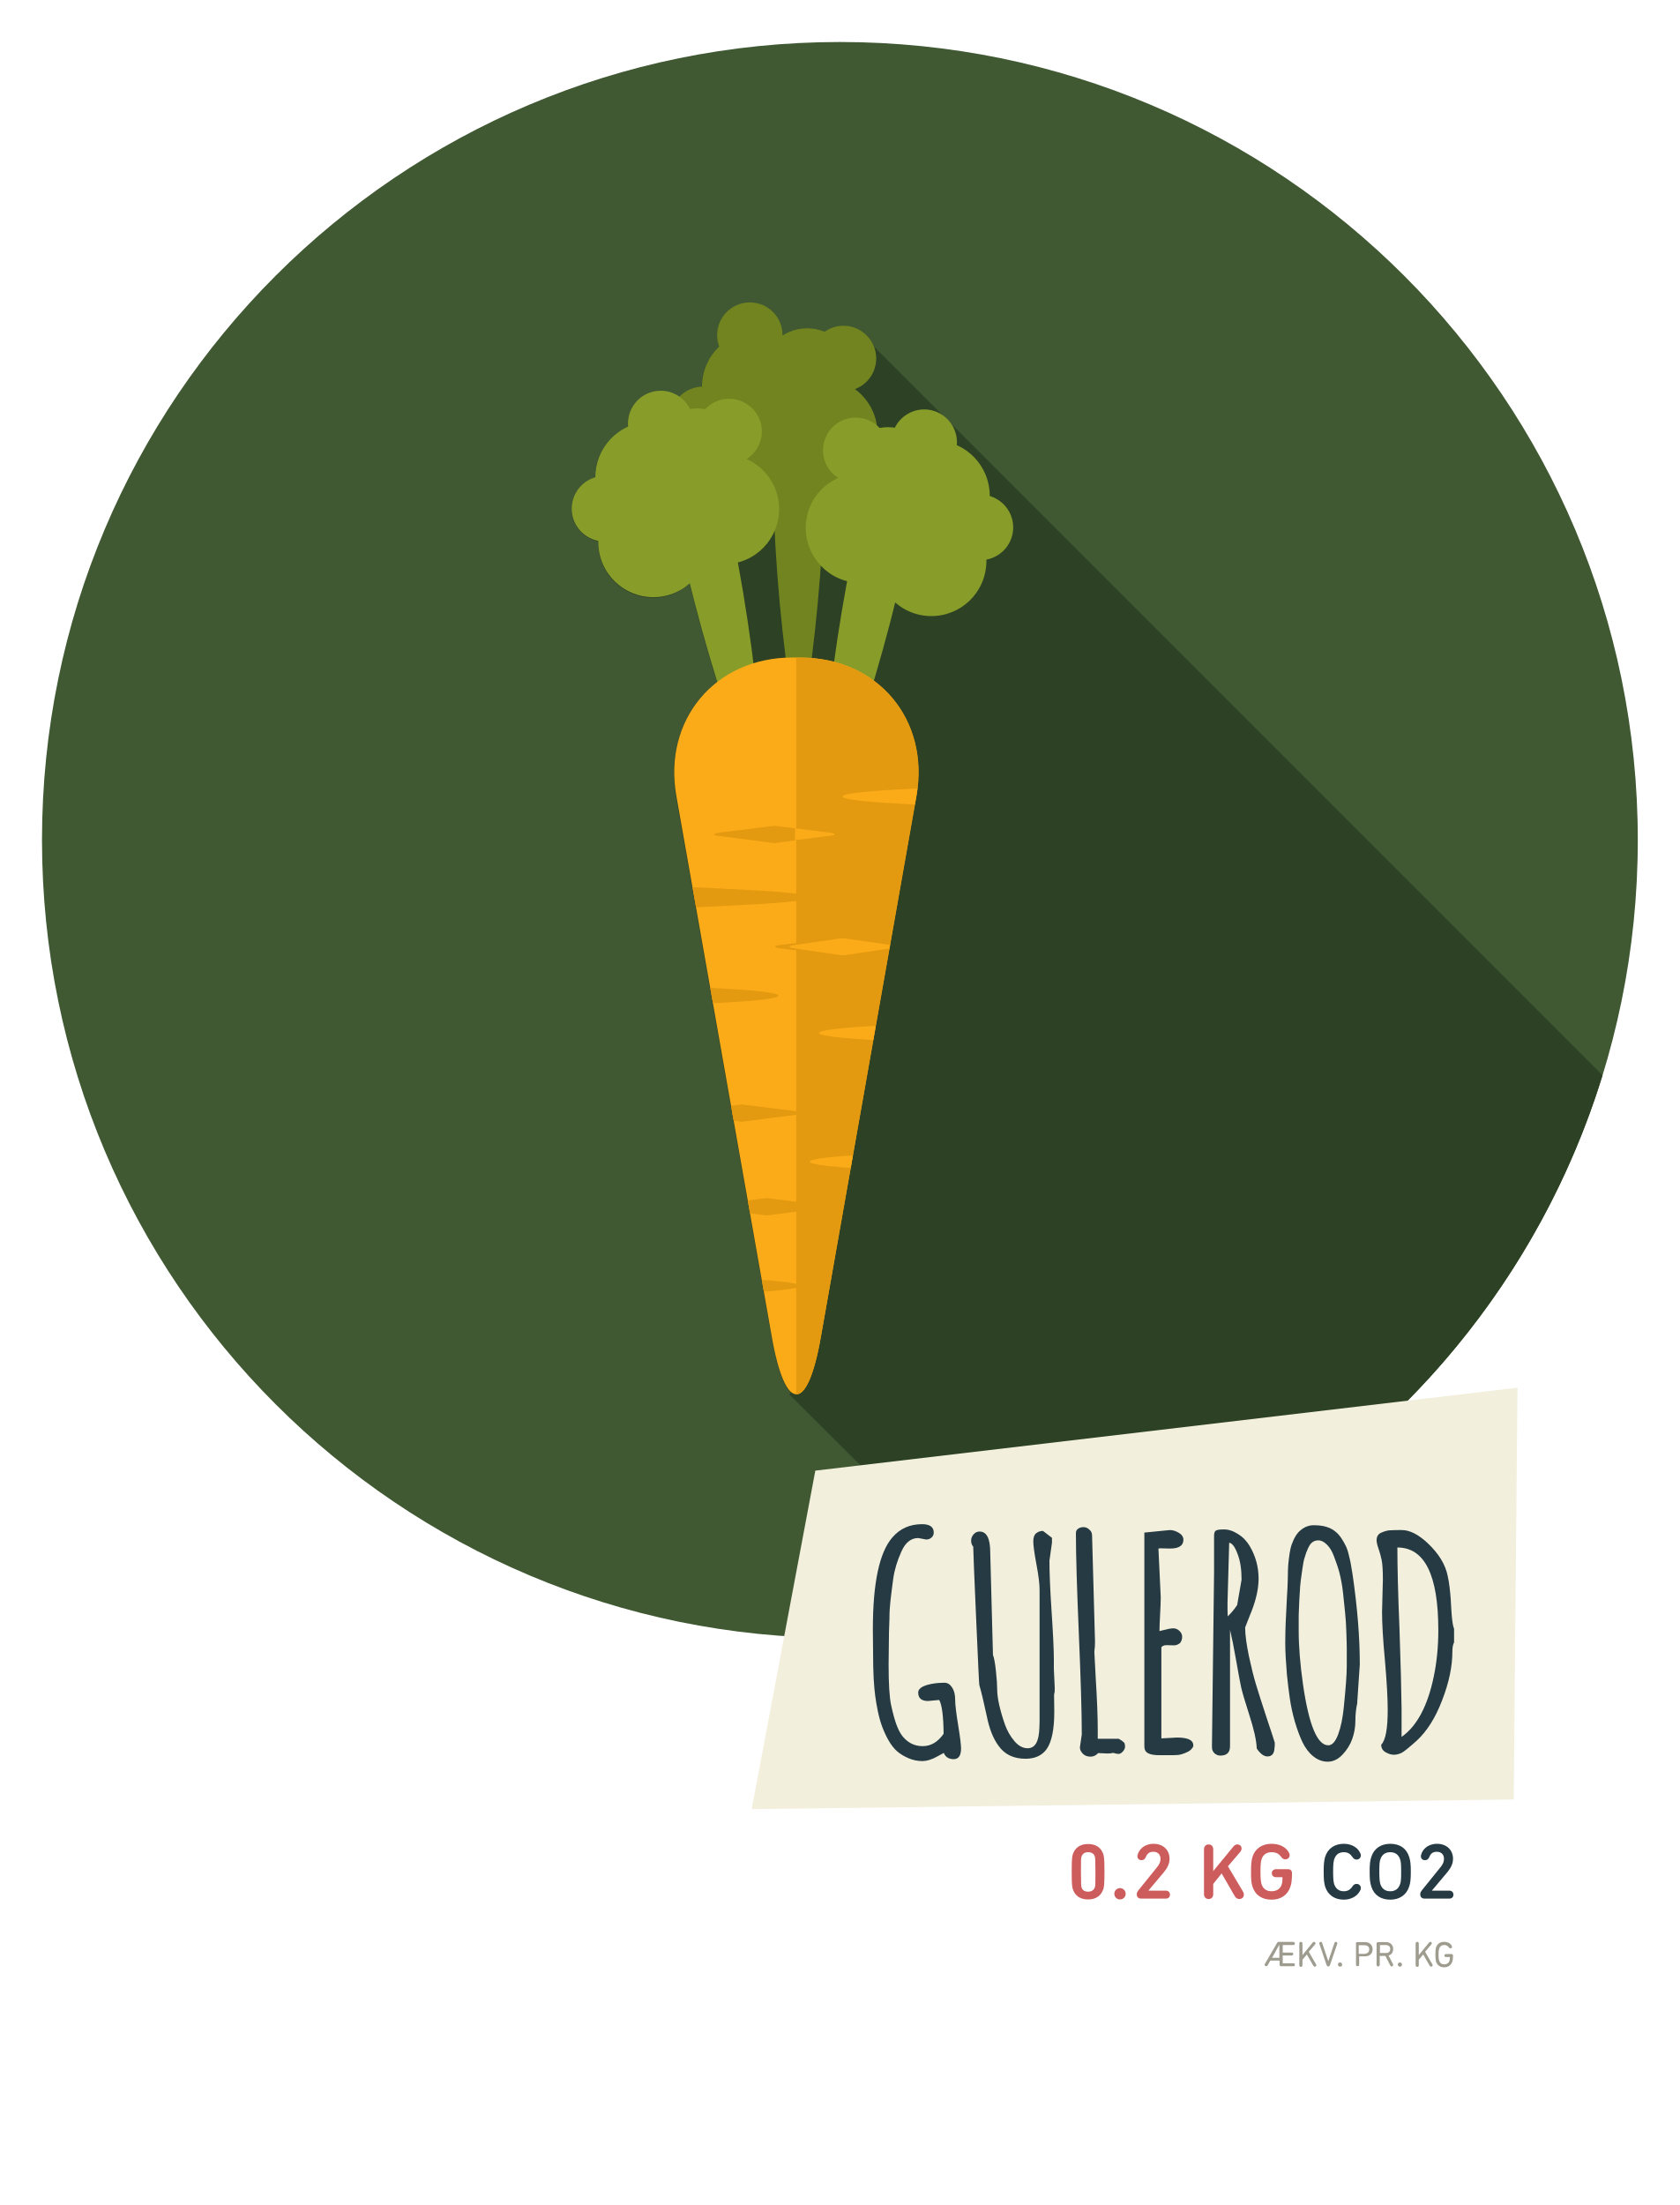
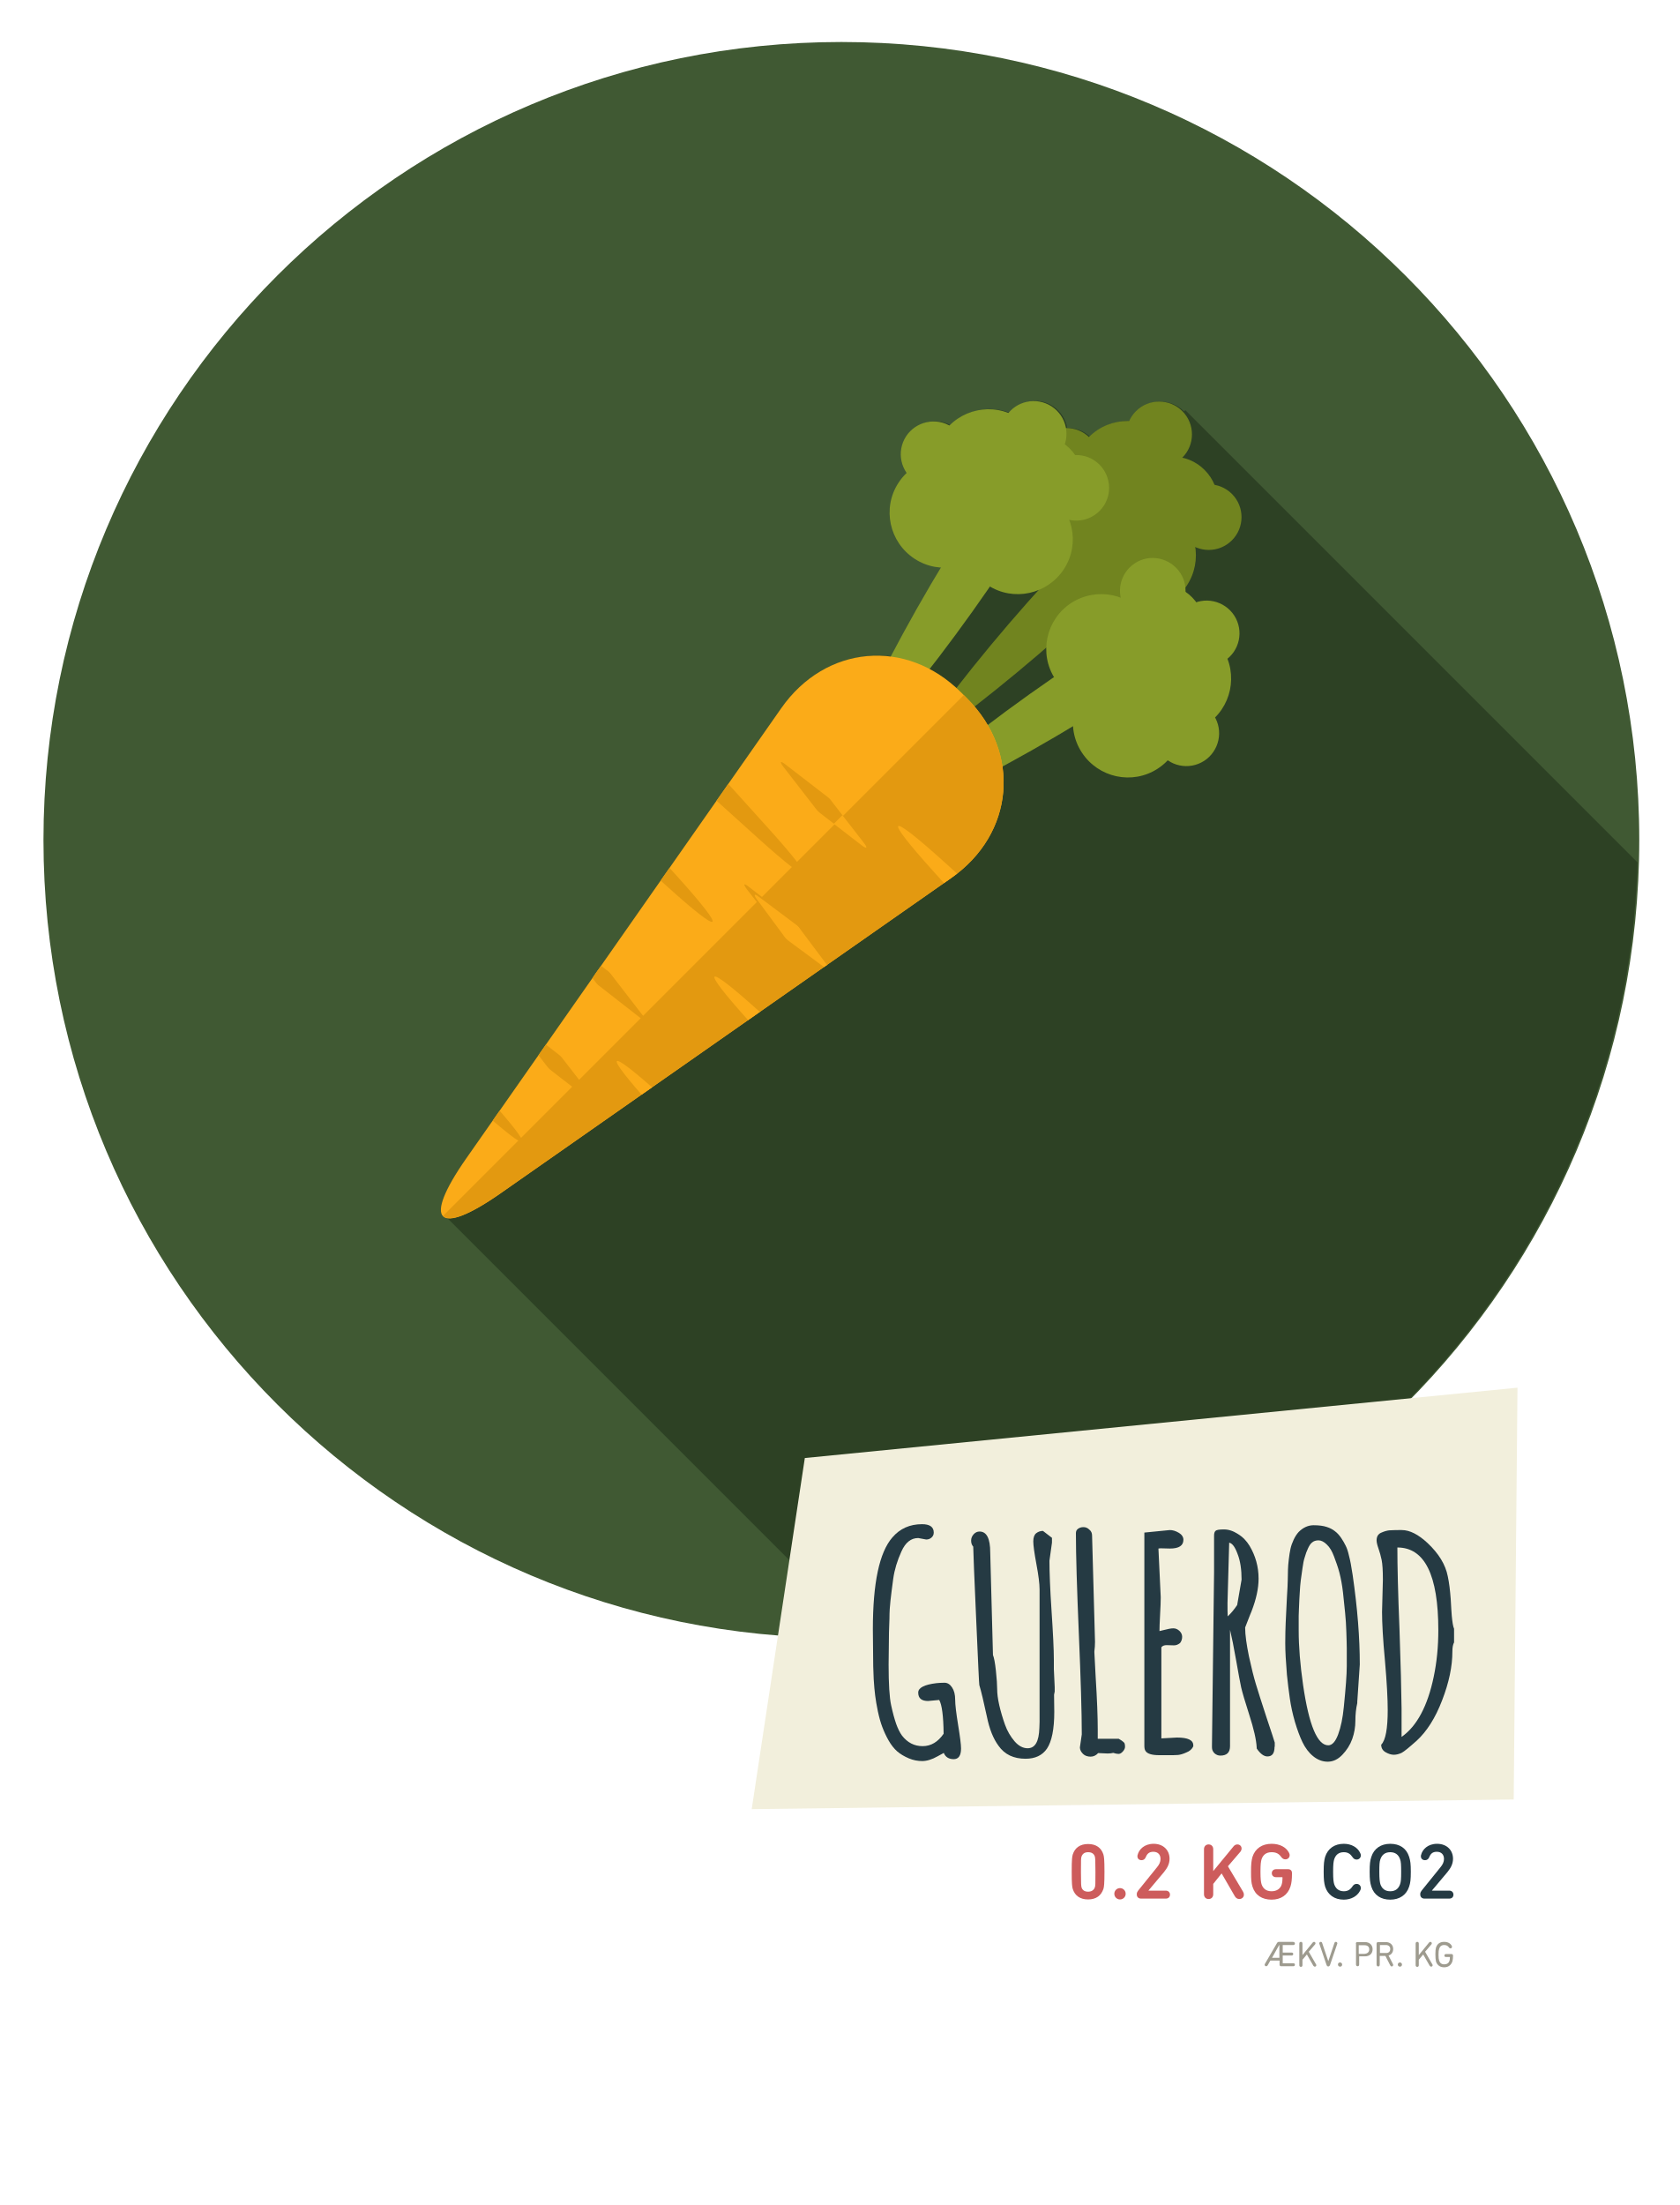
<svg xmlns="http://www.w3.org/2000/svg" xmlns:xlink="http://www.w3.org/1999/xlink" version="1.1" id="Lag_1" x="0px" y="0px" viewBox="0 0 800 1050" enable-background="new 0 0 800 1050" xml:space="preserve">
  <g>
    <g>
      <path fill="#CD5C5C" d="M510.4,891.3c0-6,0.2-7.2,0.5-8.2c1-3.2,3.5-5,7.3-5s6.3,1.8,7.3,5c0.3,1.1,0.5,2.3,0.5,8.2    s-0.2,7.2-0.5,8.2c-1.1,3.2-3.5,5-7.3,5s-6.3-1.8-7.3-5C510.6,898.5,510.4,897.2,510.4,891.3z M518.2,900.8c1.6,0,2.7-0.7,3.2-2    c0.3-0.8,0.3-1.7,0.3-7.4s-0.1-6.7-0.3-7.4c-0.5-1.4-1.6-2-3.2-2c-1.6,0-2.6,0.7-3.1,2c-0.3,0.8-0.3,1.7-0.3,7.4s0.1,6.7,0.3,7.4    C515.5,900.1,516.6,900.8,518.2,900.8z" />
      <path fill="#CD5C5C" d="M533.4,899.1c1.5,0,2.7,1.2,2.7,2.7c0,1.5-1.2,2.7-2.7,2.7c-1.5,0-2.7-1.2-2.7-2.7    C530.7,900.3,531.9,899.1,533.4,899.1z" />
      <path fill="#CD5C5C" d="M542.6,899.6l8.4-10.4c1.1-1.3,1.7-2.6,1.7-4c0-2.1-1.3-3.4-3.4-3.4c-1.9,0-2.9,0.8-3.6,2.5    c-0.4,1-1.1,1.5-2,1.5c-1.2,0-2-0.7-2-1.9c0-0.2,0-0.4,0.1-0.6c0.6-2.6,3.2-5.3,7.6-5.3c4.7,0,7.6,3.1,7.6,7.1    c0,2.4-1,4.3-2.6,6.3l-7.4,8.8v0.1h8.2c1.2,0,2,0.8,2,1.9c0,1.1-0.7,1.9-2,1.9h-11.8c-1.2,0-2-0.8-2-1.9    C541.3,901.4,541.6,900.8,542.6,899.6z" />
      <path fill="#CD5C5C" d="M573.4,880.6c0-1.4,0.9-2.3,2.2-2.3s2.2,0.9,2.2,2.3V891l9.7-11.8c0.5-0.6,1.1-0.9,1.8-0.9    c1.1,0,2,0.8,2,1.9c0,0.6-0.2,1.1-0.5,1.5l-6,7l7.2,12.1c0.3,0.5,0.4,1,0.4,1.4c0,1.2-0.9,2.1-2.2,2.1c-0.9,0-1.6-0.5-2.1-1.3    l-6.3-10.9l-4,5v4.9c0,1.4-0.9,2.3-2.2,2.3s-2.2-0.9-2.2-2.3V880.6z" />
      <path fill="#CD5C5C" d="M595.8,891.3c0-3.7,0.2-5.3,0.7-7.1c1.3-4,4.6-6.2,9.1-6.2c4,0,6.9,1.7,8.2,4.1c0.2,0.4,0.4,0.8,0.4,1.3    c0,1.2-0.9,2-2,2c-0.8,0-1.4-0.3-2-1.1c-1.1-1.6-2.5-2.3-4.6-2.3c-2.6,0-4.1,1.3-4.8,3.4c-0.3,1.1-0.5,2.4-0.5,5.9    s0.2,4.8,0.5,5.9c0.7,2.1,2.2,3.4,4.8,3.4c2.4,0,4.2-1.2,4.8-3.2c0.3-0.9,0.4-2.2,0.4-3.3c0-0.2-0.1-0.2-0.2-0.2h-2.9    c-1.2,0-2-0.8-2-1.9c0-1.1,0.8-1.9,2-1.9h5.8c1.1,0,1.8,0.7,1.8,1.8v0.7c0,2.1-0.2,4.2-0.7,5.7c-1.3,4.1-4.6,6.3-9,6.3    c-4.5,0-7.8-2.1-9.1-6.2C595.9,896.5,595.8,895,595.8,891.3z" />
      <path fill="#253A43" d="M630.4,891.3c0-3.8,0.2-5.3,0.7-7.1c1.3-4,4.5-6.2,8.9-6.2c3.6,0,6.5,1.7,7.7,4.2c0.2,0.4,0.4,0.8,0.4,1.3    c0,1.2-0.9,2-2,2c-0.8,0-1.4-0.3-2-1.2c-1-1.5-2.2-2.3-4.1-2.3c-2.5,0-3.9,1.3-4.6,3.4c-0.3,1.1-0.5,2.2-0.5,5.9s0.2,4.8,0.5,5.9    c0.7,2.1,2.2,3.4,4.6,3.4c1.9,0,3.1-0.8,4.1-2.3c0.6-0.9,1.2-1.2,2-1.2c1.1,0,2,0.8,2,2c0,0.5-0.2,0.9-0.4,1.3    c-1.3,2.5-4.2,4.2-7.7,4.2c-4.4,0-7.6-2.2-8.9-6.2C630.6,896.6,630.4,895.1,630.4,891.3z" />
      <path fill="#253A43" d="M653.1,884.2c1.3-4,4.6-6.2,9-6.2c4.5,0,7.7,2.1,9,6.2c0.6,1.9,0.8,3.4,0.8,7.1s-0.2,5.3-0.8,7.1    c-1.3,4-4.6,6.2-9,6.2c-4.4,0-7.7-2.1-9-6.2c-0.6-1.9-0.8-3.4-0.8-7.1S652.5,886,653.1,884.2z M666.8,885.4    c-0.7-2.1-2.2-3.4-4.7-3.4c-2.5,0-4,1.3-4.7,3.4c-0.4,1.1-0.5,2.5-0.5,5.9s0.2,4.8,0.5,5.9c0.7,2.1,2.2,3.4,4.7,3.4    c2.5,0,4-1.3,4.7-3.4c0.4-1.1,0.5-2.5,0.5-5.9S667.2,886.5,666.8,885.4z" />
      <path fill="#253A43" d="M677.6,899.6l8.4-10.4c1.1-1.3,1.7-2.6,1.7-4c0-2.1-1.3-3.4-3.4-3.4c-1.9,0-2.9,0.8-3.6,2.5    c-0.4,1-1.1,1.5-2,1.5c-1.2,0-2-0.7-2-1.9c0-0.2,0-0.4,0.1-0.6c0.6-2.6,3.2-5.3,7.6-5.3c4.7,0,7.6,3.1,7.6,7.1    c0,2.4-1,4.3-2.6,6.3l-7.4,8.8v0.1h8.2c1.2,0,2,0.8,2,1.9c0,1.1-0.7,1.9-2,1.9h-11.8c-1.2,0-2-0.8-2-1.9    C676.3,901.4,676.6,900.8,677.6,899.6z" />
    </g>
  </g>
  <g>
    <path fill="#9E9B8F" d="M616,924.8c0.5,0,0.7,0.3,0.7,0.7c0,0.4-0.3,0.7-0.7,0.7h-5c-0.1,0-0.1,0-0.1,0.1v3.4c0,0.1,0,0.1,0.1,0.1   h4.2c0.5,0,0.7,0.3,0.7,0.7c0,0.4-0.3,0.7-0.7,0.7H611c-0.1,0-0.1,0-0.1,0.1v3.5c0,0.1,0,0.1,0.1,0.1h5c0.5,0,0.7,0.3,0.7,0.7   c0,0.4-0.3,0.7-0.7,0.7h-5.9c-0.4,0-0.7-0.3-0.7-0.7v-1.9c0-0.1,0-0.1-0.1-0.1H605l-1.3,2.3c-0.2,0.3-0.4,0.4-0.7,0.4   c-0.4,0-0.7-0.3-0.7-0.7c0-0.1,0-0.3,0.1-0.4l5.7-9.8c0.3-0.5,0.5-0.7,1.1-0.7H616z M605.8,932.3h3.4c0.1,0,0.1,0,0.1-0.1v-6h-0.1   L605.8,932.3z" />
    <path fill="#9E9B8F" d="M618.8,925.5c0-0.5,0.3-0.8,0.8-0.8c0.4,0,0.7,0.3,0.7,0.8v5.5l4.9-6c0.2-0.2,0.4-0.3,0.6-0.3   c0.4,0,0.7,0.3,0.7,0.7c0,0.2-0.1,0.4-0.2,0.5l-3,3.5l3.4,5.9c0.1,0.2,0.2,0.3,0.2,0.5c0,0.4-0.3,0.7-0.7,0.7   c-0.3,0-0.5-0.2-0.7-0.4l-3.1-5.4l-2.1,2.5v2.6c0,0.5-0.3,0.8-0.7,0.8c-0.5,0-0.8-0.3-0.8-0.8V925.5z" />
    <path fill="#9E9B8F" d="M632.6,933.9L632.6,933.9l2.9-8.6c0.1-0.4,0.4-0.6,0.7-0.6c0.4,0,0.7,0.3,0.7,0.7c0,0.1,0,0.2-0.1,0.4   l-3.3,9.7c-0.2,0.6-0.5,0.9-0.9,0.9c-0.5,0-0.7-0.3-0.9-0.9l-3.3-9.7c-0.1-0.2-0.1-0.3-0.1-0.4c0-0.4,0.3-0.7,0.7-0.7   c0.4,0,0.6,0.2,0.7,0.6L632.6,933.9z" />
    <path fill="#9E9B8F" d="M638.2,934.5c0.5,0,1,0.4,1,1s-0.4,1-1,1c-0.5,0-1-0.4-1-1S637.6,934.5,638.2,934.5z" />
    <path fill="#9E9B8F" d="M645.7,925.5c0-0.4,0.3-0.7,0.7-0.7h3.6c2.3,0,3.7,1.4,3.7,3.4c0,2.1-1.4,3.4-3.7,3.4h-2.6   c-0.1,0-0.1,0-0.1,0.1v3.8c0,0.5-0.3,0.8-0.7,0.8c-0.5,0-0.8-0.3-0.8-0.8V925.5z M652.1,928.3c0-1.3-0.8-2-2.3-2h-2.6   c-0.1,0-0.1,0-0.1,0.1v3.9c0,0.1,0,0.1,0.1,0.1h2.6C651.3,930.3,652.1,929.5,652.1,928.3z" />
    <path fill="#9E9B8F" d="M655.6,935.6v-10.1c0-0.4,0.3-0.7,0.7-0.7h3.6c2.2,0,3.6,1.3,3.6,3.3c0,1.5-0.8,2.7-2.2,3.1l2.1,4.1   c0.1,0.1,0.1,0.3,0.1,0.4c0,0.4-0.3,0.7-0.7,0.7c-0.3,0-0.5-0.2-0.7-0.5l-2.3-4.5h-2.6c-0.1,0-0.1,0-0.1,0.1v4.1   c0,0.5-0.3,0.8-0.7,0.8C656,936.4,655.6,936.1,655.6,935.6z M662.1,928.1c0-1.2-0.8-1.9-2.1-1.9h-2.7c-0.1,0-0.1,0-0.1,0.1v3.6   c0,0.1,0,0.1,0.1,0.1h2.7C661.3,930.1,662.1,929.3,662.1,928.1z" />
    <path fill="#9E9B8F" d="M666.7,934.5c0.5,0,1,0.4,1,1s-0.4,1-1,1c-0.5,0-1-0.4-1-1S666.2,934.5,666.7,934.5z" />
    <path fill="#9E9B8F" d="M674.2,925.5c0-0.5,0.3-0.8,0.8-0.8c0.4,0,0.7,0.3,0.7,0.8v5.5l4.9-6c0.2-0.2,0.4-0.3,0.6-0.3   c0.4,0,0.7,0.3,0.7,0.7c0,0.2-0.1,0.4-0.2,0.5l-3,3.5l3.4,5.9c0.1,0.2,0.2,0.3,0.2,0.5c0,0.4-0.3,0.7-0.7,0.7   c-0.3,0-0.5-0.2-0.7-0.4l-3.1-5.4l-2.1,2.5v2.6c0,0.5-0.3,0.8-0.7,0.8c-0.5,0-0.8-0.3-0.8-0.8V925.5z" />
    <path fill="#9E9B8F" d="M683.6,930.6c0-1.6,0.1-2.4,0.3-3.2c0.6-1.8,1.9-2.7,3.9-2.7c1.7,0,3,0.7,3.6,1.9c0.1,0.1,0.1,0.3,0.1,0.5   c0,0.4-0.3,0.7-0.7,0.7c-0.3,0-0.5-0.1-0.7-0.4c-0.5-0.8-1.3-1.2-2.3-1.2c-1.3,0-2.1,0.7-2.4,1.8c-0.2,0.6-0.3,1.2-0.3,2.8   c0,1.5,0.1,2.2,0.3,2.8c0.3,1.1,1.1,1.8,2.4,1.8c1.3,0,2.2-0.6,2.5-1.7c0.2-0.5,0.2-1.2,0.2-1.7c0-0.1,0-0.1-0.1-0.1h-1.8   c-0.5,0-0.7-0.3-0.7-0.7c0-0.4,0.3-0.7,0.7-0.7h2.7c0.4,0,0.7,0.3,0.7,0.7v0.3c0,0.8-0.1,1.8-0.3,2.5c-0.6,1.8-2,2.8-3.9,2.8   c-2,0-3.3-1-3.9-2.7C683.7,933,683.6,932.2,683.6,930.6z" />
  </g>
+   <path fill="#405933" d="M400.7,780c-209.9,0-380-170.1-380-380s170.1-380,380-380s380,170.1,380,380S610.5,780,400.7,780z" />
  <g>
-     <path fill="#405933" d="M400,780C190.1,780,20,609.9,20,400C20,190.1,190.1,20,400,20s380,170.1,380,380   C780,609.9,609.9,780,400,780z" />
-     <path fill="#2D4124" d="M483.1,770.8C616.5,741,723.4,641.3,763.2,512L452.8,201.6c-1.1-1.5-2.4-2.8-3.9-3.9L416.2,165   c-2.3-5.8-7.9-9.8-14.5-9.8c-3.3,0-6.4,1-8.9,2.8c-2.6-1.1-5.4-1.7-8.4-1.7c-4.3,0-8.3,1.3-11.7,3.5c0-0.1,0-0.1,0-0.1   c0-8.6-7-15.6-15.6-15.6c-8.6,0-15.6,7-15.6,15.6c0,1.9,0.4,3.8,1,5.5c-5.1,4.8-8.3,11.5-8.3,19c0,0,0,0,0,0.1   c-4.2,0.1-8,1.9-10.7,4.8c-3.4-2.4-7.8-3.5-12.2-2.5c-7.8,1.7-13,9-12.2,16.8c-9.6,4.2-15.8,13.7-15.7,24.2   c-7.8,2.3-12.6,10.1-10.9,18.1c1.4,6.4,6.4,11,12.4,12.1c-0.1,2,0.1,4,0.5,6.1c3,14.1,16.9,23.2,31.1,20.2c4.6-1,8.6-3.2,11.9-6.1   c3.9,15.8,8.3,31.5,13.1,47.1c-15.5,11.9-23.5,31.8-19.6,54.3l45.6,257.8c2.6,14.6,5.8,23.2,9.2,26l-0.8,0.8L483.1,770.8z" />
+     <defs>
+       <path id="SVGID_1_" d="M400,780C190.1,780,20,609.9,20,400S190.1,20,400,20s380,170.1,380,380S609.9,780,400,780z" />
+     </defs>
+     <clipPath id="SVGID_2_">
+       <use xlink:href="#SVGID_1_" overflow="visible" />
+     </clipPath>
+     <path clip-path="url(#SVGID_2_)" fill="#2D4124" d="M564.5,195.3l-0.6,0.6c0-0.1-0.1-0.1-0.1-0.1c-6.1-6.1-16-6.1-22.1,0   c-1.4,1.4-2.4,3-3.2,4.6c-7-0.2-14,2.3-19.3,7.6c0,0,0,0,0,0c-3.1-2.9-7-4.3-10.9-4.2c-0.7-4.1-3.1-7.9-6.8-10.4   c-6.7-4.4-15.5-2.8-20.5,3.2c-9.7-3.8-20.9-1.5-28.2,5.9c-7.1-3.9-16.1-1.7-20.5,5.2c-3.5,5.4-3.2,12.3,0.3,17.3   c-1.4,1.4-2.8,2.9-4,4.7c-7.9,12.1-4.4,28.4,7.7,36.2c4,2.6,8.3,3.8,12.7,4.1c-8.4,13.9-16.4,28.1-24,42.6   c-19.3-2.5-39.1,5.9-52.2,24.5L222.7,551.7c-11.4,16.4-14.4,26-10,28l249.4,249.4c4.7,0.2,9.4,0.4,14.2,0.4   C674,829.5,777,619,795.1,425.9L564.5,195.3z" />
+   </g>
+   <g>
    <g>
+       <path fill="#71841F" d="M452.9,345.1c-12.1,9.1-15.2,6-6.1-6.1c21.4-28.6,45-56,69.9-81.6c10.7-10.6,21.2-13,25.7-8.4    c0.2,0.2,0.3,0.3,0.5,0.5c4.6,4.5,2.2,15-8.4,25.7C508.9,300.1,481.4,323.6,452.9,345.1z" />
+       <path fill="#71841F" d="M518.9,230.5c-6.1,6.1-16,6.1-22.1,0c-6.1-6.1-6.1-15.9,0-22.1c6.1-6.1,16-6.1,22.1,0    C525,214.5,525,224.4,518.9,230.5z" />
+       <path fill="#71841F" d="M563.1,217.9c-6.1,6.1-16,6.1-22.1,0c-6.1-6.1-6.1-16,0-22.1c6.1-6.1,16-6.1,22.1,0    C569.2,201.9,569.2,211.8,563.1,217.9z" />
+       <path fill="#71841F" d="M586.7,257.3c-6.1,6.1-16,6.1-22.1,0c-6.1-6.1-6.1-16,0-22.1c6.1-6.1,16-6.1,22.1,0    C592.8,241.3,592.8,251.2,586.7,257.3z" />
+       <path fill="#71841F" d="M573.7,254.5c-8.5,8.5-22.2,8.5-30.7,0c-8.5-8.5-8.5-22.2,0-30.7c8.5-8.5,22.3-8.5,30.7,0    C582.2,232.3,582.2,246,573.7,254.5z" />
+       <path fill="#71841F" d="M530.4,263.2c-10.2,10.2-26.8,10.2-37,0c-10.2-10.2-10.2-26.8,0-37c10.2-10.2,26.8-10.2,37,0    C540.6,236.4,540.6,253,530.4,263.2z" />
+       <path fill="#71841F" d="M555.6,245.1c-10.2,10.2-26.8,10.3-37,0c-10.2-10.2-10.2-26.8,0-37c10.2-10.2,26.8-10.2,37,0    C565.8,218.3,565.8,234.8,555.6,245.1z" />
+       <path fill="#71841F" d="M561.9,282.9c-10.2,10.2-26.8,10.2-37,0c-10.2-10.2-10.2-26.8,0-37c10.2-10.2,26.8-10.2,37,0    C572.1,256.1,572.1,272.7,561.9,282.9z" />
+     </g>
+     <g>
+       <path fill="#879C29" d="M413.1,354.6c-9.9,11.4-13.6,9-7.3-4.7c15-32.4,32.3-64.2,51.4-94.4c8.3-12.6,18-17.2,23.4-13.6    c0.2,0.1,0.4,0.3,0.6,0.4c5.4,3.4,5.3,14.2-2.9,26.9C458.5,298.9,436.6,327.7,413.1,354.6z" />
+       <path fill="#879C29" d="M457.7,224.8c-4.7,7.2-14.4,9.3-21.6,4.6c-7.2-4.7-9.3-14.3-4.6-21.6c4.7-7.2,14.4-9.3,21.6-4.6    C460.3,207.9,462.4,217.6,457.7,224.8z" />
+       <path fill="#879C29" d="M505.4,215.1c-4.7,7.2-14.3,9.3-21.6,4.6c-7.2-4.7-9.3-14.4-4.6-21.6c4.7-7.2,14.3-9.3,21.6-4.6    C508,198.2,510.1,207.8,505.4,215.1z" />
+       <path fill="#879C29" d="M525.7,240.8c-4.7,7.2-14.3,9.3-21.6,4.6c-7.2-4.7-9.3-14.3-4.6-21.6c4.7-7.2,14.4-9.3,21.6-4.6    C528.3,223.9,530.4,233.6,525.7,240.8z" />
+       <path fill="#879C29" d="M512.4,240.8c-6.5,10.1-20,12.9-30.1,6.4c-10.1-6.5-12.9-20-6.4-30c6.5-10.1,20-13,30.1-6.4    C516,217.3,518.9,230.8,512.4,240.8z" />
+       <path fill="#879C29" d="M471.8,258.4c-7.9,12.1-24.1,15.6-36.2,7.7c-12.1-7.9-15.6-24.1-7.7-36.2c7.9-12.1,24.1-15.6,36.2-7.7    C476.2,230,479.7,246.2,471.8,258.4z" />
+       <path fill="#879C29" d="M492.7,235.3c-7.8,12.1-24.1,15.6-36.2,7.7c-12.1-7.9-15.6-24.1-7.7-36.2c7.9-12.1,24.1-15.6,36.2-7.7    C497.1,207,500.5,223.2,492.7,235.3z" />
+       <path fill="#879C29" d="M506.7,271c-7.9,12.1-24.1,15.6-36.2,7.7c-12.1-7.9-15.6-24.1-7.7-36.2c7.9-12.1,24.1-15.6,36.2-7.7    C511.1,242.7,514.6,258.9,506.7,271z" />
+     </g>
+     <g>
+       <path fill="#879C29" d="M426.7,380.8c-11.4,9.9-9,13.6,4.7,7.3c32.4-15,64.2-32.3,94.4-51.4c12.6-8.3,17.2-18,13.6-23.4    c-0.1-0.2-0.3-0.4-0.4-0.6c-3.5-5.4-14.2-5.3-26.9,2.9C482.4,335.3,453.6,357.3,426.7,380.8z" />
+       <path fill="#879C29" d="M556.5,336.1c-7.2,4.7-9.3,14.4-4.6,21.6c4.7,7.2,14.3,9.3,21.6,4.6c7.2-4.7,9.3-14.4,4.6-21.6    C573.4,333.5,563.7,331.4,556.5,336.1z" />
+       <path fill="#879C29" d="M566.2,288.5c-7.2,4.7-9.3,14.4-4.6,21.6c4.7,7.2,14.4,9.3,21.6,4.6c7.2-4.7,9.3-14.3,4.6-21.6    C583.1,285.9,573.4,283.8,566.2,288.5z" />
+       <path fill="#879C29" d="M540.5,268.2c-7.2,4.7-9.3,14.3-4.6,21.6c4.7,7.2,14.4,9.3,21.6,4.6c7.2-4.7,9.3-14.4,4.6-21.6    C557.3,265.6,547.7,263.5,540.5,268.2z" />
+       <path fill="#879C29" d="M540.4,281.5c-10.1,6.5-12.9,20-6.4,30.1c6.5,10.1,20,12.9,30.1,6.4c10.1-6.5,12.9-20,6.4-30.1    C564,277.8,550.5,275,540.4,281.5z" />
+       <path fill="#879C29" d="M522.9,322.1c-12.1,7.9-15.6,24.1-7.7,36.2c7.9,12.1,24.1,15.6,36.2,7.7c12.1-7.9,15.6-24.1,7.7-36.2    C551.3,317.7,535.1,314.2,522.9,322.1z" />
+       <path fill="#879C29" d="M545.9,301.2c-12.1,7.9-15.6,24.1-7.7,36.2c7.9,12.1,24.1,15.6,36.2,7.7c12.1-7.8,15.6-24.1,7.7-36.2    C574.3,296.8,558,293.3,545.9,301.2z" />
+       <path fill="#879C29" d="M510.2,287.1c-12.1,7.9-15.6,24.1-7.7,36.2c7.9,12.1,24.1,15.6,36.2,7.7c12.2-7.9,15.6-24.1,7.7-36.2    C538.6,282.7,522.4,279.3,510.2,287.1z" />
+     </g>
+     <g>
+       <path fill="#FBAB18" d="M238.5,568.2c-30.2,21.1-37.6,13.7-16.5-16.5l150.1-214.5c21.1-30.1,59.6-33.5,85.6-7.5l2.8,2.8    c26,26,22.6,64.5-7.5,85.6L238.5,568.2z" />
+       <path fill="#E39910" d="M460.5,332.5L459,331l-248,248c2.9,3.1,12.3-0.2,27.5-10.9L453,418.1C483.1,397.1,486.5,358.5,460.5,332.5    z" />
      <g>
-         <path fill="#71841F" d="M384.7,327.5c-2.1,15-6.5,15-8.6,0c-5.1-35.4-7.8-71.5-8.2-107.2c0.1-15.1,5.8-24.2,12.2-24.2     c0.2,0,0.5,0,0.7,0c6.4-0.1,12.1,9.1,12.2,24.2C392.5,256,389.8,292.1,384.7,327.5z" />
-         <path fill="#71841F" d="M350.4,199.7c0,8.6-7,15.6-15.6,15.6c-8.6,0-15.6-7-15.6-15.6c0-8.6,7-15.6,15.6-15.6     C343.5,184.1,350.4,191.1,350.4,199.7z" />
-         <path fill="#71841F" d="M372.7,159.6c0,8.6-7,15.6-15.6,15.6c-8.6,0-15.6-7-15.6-15.6c0-8.6,7-15.6,15.6-15.6     C365.8,144,372.7,151,372.7,159.6z" />
-         <path fill="#71841F" d="M417.3,170.7c0,8.6-7,15.6-15.6,15.6c-8.6,0-15.6-7-15.6-15.6c0-8.6,7-15.6,15.6-15.6     C410.3,155.1,417.3,162.1,417.3,170.7z" />
-         <circle fill="#71841F" cx="384.4" cy="178" r="21.7" />
-         <path fill="#71841F" d="M381.6,214.8c0,14.5-11.7,26.2-26.2,26.2c-14.5,0-26.2-11.7-26.2-26.2s11.7-26.2,26.2-26.2     C369.9,188.6,381.6,200.3,381.6,214.8z" />
-         <path fill="#71841F" d="M386.7,184.1c0,14.5-11.7,26.2-26.2,26.2c-14.5,0-26.2-11.7-26.2-26.2c0-14.5,11.7-26.2,26.2-26.2     C374.9,157.9,386.7,169.7,386.7,184.1z" />
-         <path fill="#71841F" d="M417.9,206.4c0,14.5-11.7,26.2-26.2,26.2c-14.5,0-26.2-11.7-26.2-26.2c0-14.5,11.7-26.2,26.2-26.2     C406.2,180.2,417.9,192,417.9,206.4z" />
-       </g>
-       <g>
-         <path fill="#879C29" d="M363.4,362.3c1.1,15.1-3.3,16-8.5,1.8c-12.3-33.5-22.5-68.3-30.4-103.1c-3.1-14.8,0.6-24.9,6.9-26.2     c0.2-0.1,0.5-0.1,0.7-0.1c6.3-1.4,13.8,6.3,17,21.1C356.1,290.8,360.9,326.7,363.4,362.3z" />
-         <path fill="#879C29" d="M303.1,239c1.8,8.4-3.6,16.7-12,18.5c-8.4,1.8-16.7-3.6-18.5-12c-1.8-8.4,3.6-16.7,12-18.5     C293.1,225.2,301.3,230.6,303.1,239z" />
-         <path fill="#879C29" d="M329.9,198.4c1.8,8.4-3.6,16.7-12,18.5c-8.4,1.8-16.7-3.6-18.5-12c-1.8-8.4,3.6-16.7,12-18.5     C319.9,184.6,328.1,190,329.9,198.4z" />
-         <path fill="#879C29" d="M362.5,202.2c1.8,8.4-3.6,16.7-12,18.5c-8.4,1.8-16.7-3.6-18.5-12c-1.8-8.4,3.6-16.7,12-18.5     C352.4,188.5,360.7,193.8,362.5,202.2z" />
-         <path fill="#879C29" d="M353.1,211.7c2.5,11.7-5,23.3-16.7,25.8c-11.7,2.5-23.3-5-25.8-16.7c-2.5-11.7,5-23.3,16.7-25.8     C339.1,192.4,350.6,199.9,353.1,211.7z" />
-         <path fill="#879C29" d="M336.8,252.7c3,14.1-6,28.1-20.2,31.1c-14.1,3-28.1-6-31.1-20.2c-3-14.1,6-28.1,20.1-31.1     C319.9,229.6,333.8,238.6,336.8,252.7z" />
-         <path fill="#879C29" d="M335.3,221.7c3,14.1-6,28.1-20.1,31.1c-14.1,3-28.1-6-31.1-20.2c-3-14.1,6-28.1,20.2-31.1     C318.4,198.6,332.3,207.6,335.3,221.7z" />
-         <path fill="#879C29" d="M370.5,237c3,14.1-6,28.1-20.2,31.1c-14.1,3-28.1-6-31.1-20.2c-3-14.1,6-28.1,20.1-31.1     C353.6,213.9,367.5,222.9,370.5,237z" />
-       </g>
-       <g>
-         <path fill="#879C29" d="M391.5,371.2c-1.1,15.1,3.3,16,8.5,1.8c12.3-33.5,22.5-68.3,30.4-103.1c3.1-14.8-0.6-24.9-6.9-26.2     c-0.2-0.1-0.5-0.1-0.7-0.2c-6.3-1.4-13.8,6.3-17,21.1C398.7,299.7,393.9,335.6,391.5,371.2z" />
-         <path fill="#879C29" d="M451.7,247.9c-1.8,8.4,3.6,16.7,12,18.5c8.4,1.8,16.7-3.6,18.5-12c1.8-8.4-3.6-16.7-12-18.5     C461.8,234.1,453.5,239.5,451.7,247.9z" />
-         <path fill="#879C29" d="M424.9,207.3c-1.8,8.4,3.6,16.7,12,18.5c8.4,1.8,16.7-3.6,18.5-12c1.8-8.4-3.6-16.7-12-18.5     C435,193.5,426.7,198.9,424.9,207.3z" />
-         <path fill="#879C29" d="M392.3,211.2c-1.8,8.4,3.6,16.7,12,18.5c8.4,1.8,16.7-3.6,18.5-12c1.8-8.4-3.6-16.7-12-18.5     C402.4,197.4,394.1,202.7,392.3,211.2z" />
-         <path fill="#879C29" d="M401.7,220.6c-2.5,11.7,5,23.3,16.7,25.8c11.7,2.5,23.3-5,25.8-16.7c2.5-11.7-5-23.3-16.7-25.8     C415.8,201.4,404.2,208.8,401.7,220.6z" />
-         <path fill="#879C29" d="M418,261.7c-3,14.1,6,28.1,20.1,31.1c14.2,3,28.1-6,31.1-20.2c3-14.1-6-28.1-20.1-31.1     C434.9,238.5,421,247.5,418,261.7z" />
-         <path fill="#879C29" d="M419.5,230.6c-3,14.1,6,28.1,20.2,31.1c14.1,3,28.1-6,31.1-20.2c3-14.1-6-28.1-20.1-31.1     C436.4,207.5,422.5,216.5,419.5,230.6z" />
-         <path fill="#879C29" d="M384.3,245.9c-3,14.1,6,28.1,20.2,31.1c14.1,3,28.1-6,31.1-20.1c3-14.1-6-28.1-20.1-31.1     C401.3,222.8,387.3,231.8,384.3,245.9z" />
-       </g>
-       <g>
-         <path fill="#FBAB18" d="M390.9,636.8c-6.4,36.2-16.9,36.2-23.3,0L322.1,379c-6.4-36.2,18.5-65.9,55.2-65.9h3.9     c36.8,0,61.6,29.6,55.2,65.9L390.9,636.8z" />
-         <path fill="#E39910" d="M381.3,313.2h-2.1v350.8c4.3,0.2,8.5-8.9,11.7-27.1L436.5,379C442.9,342.8,418.1,313.2,381.3,313.2z" />
-         <g>
-           <defs>
-             <path id="SVGID_1_" d="M390.9,636.8c-6.4,36.2-16.9,36.2-23.3,0L322.1,379c-6.4-36.2,18.5-65.9,55.2-65.9h3.9       c36.8,0,61.6,29.6,55.2,65.9L390.9,636.8z" />
-           </defs>
-           <clipPath id="SVGID_2_">
-             <use xlink:href="#SVGID_1_" overflow="visible" />
-           </clipPath>
-           <g clip-path="url(#SVGID_2_)">
-             <path fill="#FBAB18" d="M428.4,382.7c-36.2-1.9-36.2-4.9,0-6.8l257.8-13.3c36.2-1.9,65.9,5.4,65.9,16.1v1.1       c0,10.7-29.6,18-65.9,16.1L428.4,382.7z" />
-             <path fill="#FBAB18" d="M417.2,495.3c-36.2-1.9-36.2-4.9,0-6.8L675,475.3c36.2-1.9,65.9,5.4,65.9,16.1v1.1       c0,10.7-29.6,18-65.9,16.1L417.2,495.3z" />
-             <path fill="#FBAB18" d="M412.8,556.6c-36.2-1.9-36.2-4.9,0-6.8l257.8-13.3c36.2-1.9,65.9,5.4,65.9,16.1v1.1       c0,10.7-29.6,18-65.9,16.1L412.8,556.6z" />
-             <path fill="#E39910" d="M358.1,430.7c36.2-1.9,36.2-4.9,0-6.8l-257.8-13.3c-36.2-1.9-65.9,5.4-65.9,16.1v1.1       c0,10.7,29.6,18,65.9,16.1L358.1,430.7z" />
-             <path fill="#E39910" d="M343.6,477.5c36.2-1.9,36.2-4.9,0-6.8L85.9,457.4c-36.2-1.9-65.9,5.4-65.9,16.1v1.1       c0,10.7,29.6,18,65.9,16.1L343.6,477.5z" />
-             <path fill="#E39910" d="M353.7,615.7c36.2-1.9,36.2-4.9,0-6.8L95.9,595.6C59.7,593.8,30,601,30,611.7v1.1       c0,10.7,29.6,18,65.9,16.1L353.7,615.7z" />
-             <g>
-               <path fill="#E39910" d="M395,398.1c3.5-0.4,3.5-1.2,0-1.6l-24.7-3.1c-3.5-0.4-6.3,1.3-6.3,3.8v0.3c0,2.5,2.8,4.2,6.3,3.8        L395,398.1z" />
-               <path fill="#E39910" d="M342.7,398.1c-3.5-0.4-3.5-1.2,0-1.6l24.7-3.1c3.5-0.4,6.3,1.3,6.3,3.8v0.3c0,2.5-2.8,4.2-6.3,3.8        L342.7,398.1z" />
-             </g>
-             <g>
-               <path fill="#E39910" d="M424,451.6c3.5-0.4,3.5-1.2,0-1.6l-24.7-3.1c-3.5-0.4-6.3,1.3-6.3,3.8v0.3c0,2.5,2.8,4.2,6.3,3.8        L424,451.6z" />
-               <path fill="#E39910" d="M371.7,451.6c-3.5-0.4-3.5-1.2,0-1.6l24.7-3.1c3.5-0.4,6.3,1.3,6.3,3.8v0.3c0,2.5-2.8,4.2-6.3,3.8        L371.7,451.6z" />
-             </g>
-             <g>
-               <path fill="#FBAB18" d="M424.3,451.6c3.1-0.4,3.1-1.2,0-1.6l-21.7-3.1c-3-0.4-5.5,1.3-5.5,3.8v0.3c0,2.5,2.5,4.2,5.5,3.8        L424.3,451.6z" />
-               <path fill="#FBAB18" d="M378.3,451.6c-3.1-0.4-3.1-1.2,0-1.6l21.7-3.1c3-0.4,5.5,1.3,5.5,3.8v0.3c0,2.5-2.5,4.2-5.5,3.8        L378.3,451.6z" />
-             </g>
-             <g>
-               <path fill="#E39910" d="M379.4,530.8c3.5-0.4,3.5-1.1,0-1.6l-24.7-3.1c-3.5-0.4-6.3,1.3-6.3,3.8v0.3c0,2.5,2.8,4.2,6.3,3.8        L379.4,530.8z" />
-               <path fill="#E39910" d="M327.1,530.8c-3.5-0.4-3.5-1.1,0-1.6l24.7-3.1c3.5-0.4,6.3,1.3,6.3,3.8v0.3c0,2.5-2.8,4.2-6.3,3.8        L327.1,530.8z" />
-             </g>
-             <g>
-               <path fill="#E39910" d="M391.4,575.4c3.5-0.4,3.5-1.1,0-1.6l-24.7-3.1c-3.5-0.4-6.3,1.3-6.3,3.8v0.3c0,2.5,2.8,4.2,6.3,3.8        L391.4,575.4z" />
-               <path fill="#E39910" d="M339,575.4c-3.5-0.4-3.5-1.1,0-1.6l24.7-3.1c3.5-0.4,6.3,1.3,6.3,3.8v0.3c0,2.5-2.8,4.2-6.3,3.8        L339,575.4z" />
-             </g>
-             <path fill="#FBAB18" d="M395,396.5l-16.4-2.1v5.7l16.4-2.1C398.5,397.7,398.5,397,395,396.5z" />
+         <defs>
+           <path id="SVGID_3_" d="M238.5,568.2c-30.2,21.1-37.6,13.7-16.5-16.5l150.1-214.5c21.1-30.1,59.6-33.5,85.6-7.5l2.8,2.8      c26,26,22.6,64.5-7.5,85.6L238.5,568.2z" />
+         </defs>
+         <clipPath id="SVGID_4_">
+           <use xlink:href="#SVGID_3_" overflow="visible" />
+         </clipPath>
+         <g clip-path="url(#SVGID_4_)">
+           <path fill="#FBAB18" d="M444.6,415c-24.3-26.9-22.1-29.1,4.8-4.8l191.7,172.9c26.9,24.3,42.8,50.4,35.2,57.9l-0.8,0.8      c-7.6,7.6-33.7-8.3-57.9-35.2L444.6,415z" />
+           <path fill="#FBAB18" d="M357.1,486.7c-24.3-26.9-22.1-29.1,4.8-4.8l191.7,172.9c26.9,24.3,42.8,50.4,35.2,58l-0.8,0.8      c-7.6,7.6-33.7-8.3-58-35.2L357.1,486.7z" />
+           <path fill="#FBAB18" d="M310.6,526.9c-24.3-26.9-22.1-29.1,4.8-4.8L507.1,695c26.9,24.3,42.8,50.4,35.2,57.9l-0.8,0.8      c-7.6,7.6-33.7-8.3-58-35.2L310.6,526.9z" />
+           <path fill="#E39910" d="M361.1,399.2c26.9,24.3,29.1,22.1,4.8-4.8L193,202.8c-24.3-26.9-50.4-42.7-57.9-35.2l-0.8,0.8      c-7.6,7.6,8.3,33.7,35.2,57.9L361.1,399.2z" />
+           <path fill="#E39910" d="M317.7,422.1c26.9,24.3,29.1,22.1,4.8-4.8L149.6,225.6c-24.3-26.9-50.4-42.8-57.9-35.2l-0.8,0.8      c-7.6,7.6,8.3,33.7,35.2,57.9L317.7,422.1z" />
+           <path fill="#E39910" d="M227.1,526.9c26.9,24.3,29.1,22.1,4.8-4.8L59,330.5c-24.3-26.9-50.4-42.8-57.9-35.2l-0.8,0.8      c-7.6,7.6,8.3,33.7,35.2,57.9L227.1,526.9z" />
+           <g>
+             <path fill="#E39910" d="M410.2,402.3c2.8,2.1,3.3,1.6,1.1-1.1l-15.2-19.6c-2.1-2.8-5.3-3.6-7.1-1.8l-0.2,0.2       c-1.8,1.8-1,5,1.8,7.2L410.2,402.3z" />
+             <path fill="#E39910" d="M373.2,365.3c-2.1-2.8-1.6-3.2,1.1-1.1l19.7,15.2c2.8,2.1,3.6,5.4,1.8,7.1l-0.2,0.2       c-1.8,1.8-5,1-7.2-1.8L373.2,365.3z" />
          </g>
+           <g>
+             <path fill="#E39910" d="M392.8,460.6c2.8,2.2,3.3,1.6,1.1-1.1l-15.2-19.7c-2.1-2.8-5.3-3.6-7.1-1.8l-0.2,0.2       c-1.8,1.8-1,5,1.8,7.1L392.8,460.6z" />
+             <path fill="#E39910" d="M355.8,423.6c-2.1-2.8-1.6-3.3,1.1-1.1l19.7,15.2c2.8,2.1,3.6,5.3,1.8,7.1l-0.2,0.2       c-1.8,1.8-5,1-7.1-1.8L355.8,423.6z" />
+           </g>
+           <g>
+             <path fill="#FBAB18" d="M393,460.9c2.5,1.8,3,1.3,1.1-1.1l-13.1-17.5c-1.8-2.5-4.8-3-6.6-1.2l-0.2,0.2       c-1.8,1.8-1.2,4.8,1.2,6.6L393,460.9z" />
+             <path fill="#FBAB18" d="M360.5,428.3c-1.8-2.4-1.3-3,1.1-1.1l17.5,13.1c2.5,1.8,3,4.8,1.2,6.6l-0.2,0.2       c-1.8,1.8-4.8,1.2-6.6-1.2L360.5,428.3z" />
+           </g>
+           <g>
+             <path fill="#E39910" d="M305.3,485c2.8,2.2,3.3,1.7,1.1-1.1l-15.2-19.7c-2.1-2.8-5.3-3.6-7.1-1.8l-0.2,0.2       c-1.8,1.8-1,5,1.8,7.1L305.3,485z" />
+             <path fill="#E39910" d="M268.3,448c-2.2-2.8-1.6-3.3,1.1-1.1l19.7,15.2c2.8,2.1,3.6,5.3,1.8,7.1l-0.2,0.2c-1.8,1.8-5,1-7.1-1.8       L268.3,448z" />
+           </g>
+           <g>
+             <path fill="#E39910" d="M282.3,525.1c2.8,2.1,3.3,1.6,1.1-1.1l-15.2-19.6c-2.1-2.8-5.3-3.6-7.1-1.8l-0.2,0.2       c-1.8,1.8-1,5,1.8,7.1L282.3,525.1z" />
+             <path fill="#E39910" d="M245.3,488c-2.1-2.8-1.6-3.2,1.1-1.1l19.6,15.2c2.8,2.2,3.6,5.4,1.8,7.1l-0.2,0.2c-1.8,1.8-5,1-7.2-1.8       L245.3,488z" />
+           </g>
+           <path fill="#FBAB18" d="M411.3,401.2l-10.1-13l-4.1,4.1l13.1,10.1C412.9,404.5,413.4,403.9,411.3,401.2z" />
        </g>
      </g>
    </g>
  </g>
-   <polygon fill="#F2EFDC" points="720.9,856.9 358,861.5 388.3,700.3 722.7,660.8 " />
+   <polygon fill="#F2EFDC" points="720.9,856.9 358,861.5 383.3,694.3 722.7,660.8 " />
  <g>
    <path fill="#253A43" d="M447.3,809.5l-5.3,0.5c-3.1,0-4.7-1.3-4.7-4c0-2.3,2.9-3.8,8.7-4.5c1.1-0.1,2.4-0.2,3.8-0.2   c1.4,0,2.6,0.7,3.6,2.2c1,1.5,1.5,3.4,1.5,5.9c0,2.4,0.5,6.4,1.4,12c0.9,5.5,1.4,9.3,1.4,11.2c0,3.4-1.2,5.1-3.5,5.1   c-2.3,0-3.9-1-4.7-2.9v-0.1c-0.5,0.3-1.5,0.8-2.9,1.6c-2.8,1.6-5.3,2.3-7.4,2.3s-4.3-0.4-6.4-1.3c-2.1-0.9-4-2-5.5-3.3   c-1.5-1.3-2.9-3.1-4.1-5.2c-1.2-2.1-2.2-4.3-3-6.4c-0.8-2.1-1.5-4.6-2.1-7.4c-0.6-2.8-1-5.4-1.3-7.6c-0.3-2.2-0.5-4.8-0.7-7.8   c-0.2-3.7-0.3-8.1-0.3-13.4l-0.1-10.4c0-22,3.1-36.6,9.3-43.7c3.6-4.2,8.3-6.3,14.1-6.3c3.7,0,5.6,1.3,5.6,4c0,1-0.4,1.8-1.1,2.4   c-0.7,0.6-1.5,0.9-2.5,0.9l-3.8-0.7c-3.4,0-6.1,2.1-8,6.4c-2,4.4-3.3,8.7-3.9,13c-0.6,4.3-1,7.7-1.3,10.3c-0.3,2.6-0.5,5.4-0.5,8.6   c-0.2,4.4-0.3,8.9-0.3,13.3l-0.1,8.7c0,9.2,0.4,15.6,1.2,19.3c0.8,3.7,1.6,6.6,2.4,8.9c0.8,2.2,1.7,4.1,2.8,5.6   c2.6,3.3,5.8,5,9.8,5c4,0,7.3-2,10-5.9C449.3,817.1,448.6,811.8,447.3,809.5z" />
    <path fill="#253A43" d="M501.9,794.8l0.4,8.6v2.1L502,807l0.1,8.2c0,8.2-1.2,14.1-3.5,17.5c-2.2,3.2-5.6,4.8-10.2,4.8   c-5.6,0-9.9-2-12.8-6.1c-2.6-3.5-4.4-8.1-5.6-14c-1.5-7-2.7-12-3.6-15c-0.1-0.2-0.6-10.7-1.5-31.4c-0.9-20.7-1.4-32.2-1.4-34.5   c-0.7-0.8-1-1.7-1-2.9c0-1.1,0.4-2.1,1.2-3c0.8-0.9,1.8-1.3,2.8-1.3c3.4,0,5.1,3.3,5.1,10l1.3,48.8c0.5,1.2,1,3.7,1.4,7.5   c0.4,3.8,0.6,6.7,0.6,8.7c0,2.1,0.3,4.6,1,7.7c0.7,3,1.6,6.1,2.7,9.2c1.1,3.1,2.7,5.8,4.6,8s4,3.3,6.2,3.3c3.6,0,5.4-3.2,5.6-9.7   c0-0.8,0.1-1.8,0.1-2.9v-63c0-2.7-0.5-6.7-1.5-12c-1-5.4-1.5-9-1.5-10.9c0-1.9,0.5-3.2,1.4-3.9c0.9-0.7,2-1.1,3.2-1.1l4.3,3.3v2.3   l-1.2,8.6c0,5.4,0.3,13.4,1,23.9c0.7,10.5,1.1,18.3,1.1,23.4v0.2L501.9,794.8z" />
    <path fill="#253A43" d="M520.1,731.2l1.4,50.6c0,1.6-0.1,3.1-0.3,4.5v0.6c0.1,2.7,0.3,6.5,0.6,11.5c0.7,11.1,1,19.5,1,25.1v4.5h10   c1.6,0.9,2.4,1.6,2.7,2c0.2,0.4,0.3,1,0.3,1.7c0,0.8-0.3,1.5-1,2.3c-0.7,0.8-1.4,1.2-2.1,1.2s-1.6-0.2-2.5-0.5   c-0.8,0.2-1.7,0.3-2.7,0.3l-4.5-0.2c-1,1.1-2.2,1.7-3.6,1.7s-2.7-0.4-3.6-1.3s-1.5-1.9-1.5-3.1l0.9-6.2c0-10.7-0.5-26.6-1.4-47.9   c-0.9-21.3-1.4-37.3-1.4-47.9c0-0.9,0.3-1.6,1-2.1c0.7-0.5,1.5-0.8,2.6-0.8s2,0.4,2.8,1.2C519.7,729.1,520.1,730.1,520.1,731.2z" />
    <path fill="#253A43" d="M559.1,783.5l-3.5-0.1c-1.1,0-1.9,0.3-2.5,1v43.4c4.8-0.3,7.3-0.4,7.4-0.4c5.2,0,7.8,1.2,7.8,3.7v0.5   c-0.6,1.3-1.7,2.3-3.3,2.9c-1.5,0.7-2.9,1.1-4,1.2c-1.1,0.1-2.7,0.1-4.5,0.1h-4.4c-3.6,0-5.8-0.7-6.6-2.1c-0.4-0.6-0.5-1.5-0.5-2.5   V729.8l12.1-1.2c1.4,0,2.8,0.4,4.3,1.3c1.4,0.8,2.2,2,2.2,3.3c0,2.8-2.1,4.2-6.4,4.2l-4-0.1c-0.7,0-1.2,0-1.5,0.1l1.1,23.2   c0,1.9-0.1,4.6-0.3,8.2c-0.2,3.6-0.3,6.2-0.3,7.9c0.5-0.1,1.2-0.3,2.1-0.5c1.9-0.5,3.4-0.8,4.5-0.8c1.1,0,2,0.4,2.9,1.2   c0.8,0.8,1.3,1.7,1.3,2.8s-0.3,2.1-1,3C561.1,783.1,560.2,783.5,559.1,783.5z" />
    <path fill="#253A43" d="M607,831.8c0,3.1-1.1,4.6-3.4,4.6c-1.7,0-3.4-1.3-5.1-3.8v-0.5c-0.2-3.7-1.4-8.9-3.5-15.4   c-2.1-6.5-3.4-11-3.9-13.2c-0.5-2.3-1.3-6.6-2.4-12.9c-1.1-6.3-2.1-11.2-2.9-14.5v55.4c0,3-1.5,4.5-4.6,4.5c-1.1,0-2-0.4-2.8-1.1   c-0.8-0.8-1.2-1.7-1.2-2.8v-1.1l1-82.4v-17.3c0-1.1,0.2-1.9,0.7-2.3c0.5-0.5,1.8-0.7,4-0.7c2.2,0,4.4,0.7,6.7,2.2   c2.3,1.4,4.1,3.3,5.5,5.6c2.8,4.7,4.3,9.9,4.3,15.6c0,4.6-1.1,9.8-3.4,15.7c-0.3,0.6-0.8,2-1.6,4s-1.3,3.3-1.4,3.6   c0,3.7,0.7,8.2,1.8,13.7c1.2,5.5,2.3,9.9,3.3,13.2c1,3.4,2.7,8.6,5,15.7c2.4,7.1,3.7,11.2,4,12.2V831.8z M585.4,734.6l-0.8,28.7   c0,2.9,0,5,0.1,6.4c1.6-1.5,3.1-3.3,4.5-5.4l2.1-12.1c0-4.8-0.6-8.9-1.9-12.2C588.2,736.7,586.9,734.9,585.4,734.6z" />
    <path fill="#253A43" d="M647.6,792.6l-1.2,17.8v0.6c-0.6,2.6-0.9,5.4-0.9,8.4s-0.5,5.9-1.5,8.7s-2.6,5.3-4.7,7.5   c-2.1,2.2-4.4,3.3-7,3.3c-2.5,0-4.8-0.9-6.9-2.6c-2.1-1.7-3.8-4-5.1-6.7c-1.3-2.7-2.5-6-3.6-9.7c-1.1-3.8-1.9-7.5-2.4-11   s-1-7.4-1.4-11.4c-0.5-6.1-0.8-11.1-0.8-15c0-3.9,0.1-7.1,0.2-9.6c0.2-4.6,0.4-8.7,0.6-12.3c0.2-3.6,0.4-6.3,0.4-8.3   c0-1.9,0.1-3.5,0.1-4.9s0.2-3,0.4-4.9c0.2-1.9,0.5-3.6,0.8-5c0.3-1.4,0.8-2.8,1.5-4.3c0.7-1.5,1.5-2.7,2.4-3.7   c2.1-2.1,4.5-3.2,7.1-3.2c2.6,0,4.7,0.3,6.2,0.8c1.6,0.5,2.9,1.2,3.9,2c1.1,0.8,2.1,1.9,3,3.2c0.9,1.3,1.6,2.6,2.2,3.8   c0.6,1.2,1.1,2.7,1.5,4.5c0.6,2.2,1.2,5.3,1.8,9.4C646.5,765.8,647.6,780,647.6,792.6z M635.3,741.1c-0.9-2.4-2-4.3-3.4-5.6   c-1.3-1.3-2.7-2-3.9-2c-1.3,0-2.3,0.3-3.1,1c-0.8,0.6-1.4,1.6-2,2.9s-1.1,2.6-1.5,4.1c-0.5,1.4-0.8,3.2-1.1,5.3   c-0.3,2.1-0.6,4-0.8,5.7c-0.2,1.7-0.4,3.7-0.5,6c-0.1,2.3-0.3,4.2-0.3,5.7c-0.1,1.5-0.1,3.2-0.2,5.3c0,2.1,0,3.4,0,4.1v2.9   c0,7.5,0.7,16.2,2.1,25.9c2.8,19.2,6.8,28.7,12,28.7c1.8,0,3.4-1.7,4.7-5.2c1.3-3.5,2.2-7.9,2.7-13.1c0.9-8.9,1.4-15.4,1.4-19.4   c0-4,0-6.9,0-8.6c0-1.7-0.1-4.3-0.2-7.6c-0.1-3.3-0.3-6.4-0.6-9.3c-0.3-2.9-0.6-6.1-1-9.6c-0.4-3.5-1-6.7-1.7-9.4   S636.2,743.5,635.3,741.1z" />
    <path fill="#253A43" d="M658.2,767.6l0.4-15.4c0-4.3-0.2-7.5-0.6-9.4c-0.4-1.9-0.9-3.7-1.5-5.4s-0.9-3-0.9-3.9s0.2-1.6,0.5-2.2   c0.4-0.6,0.9-1.1,1.6-1.4s1.4-0.6,2.1-0.8c0.7-0.2,1.6-0.4,2.6-0.4c1.7-0.1,3-0.1,3.8-0.1h1.4c3.8,0,7.9,2.1,12.3,6.2   c5.3,5,8.5,10.2,9.6,15.8c0.7,3.2,1.1,6.9,1.4,10.8c0.2,4,0.4,6.6,0.5,8c0.3,3,0.6,5.1,1.1,6.2v6.5c-0.5,0.9-0.8,2.3-0.8,4.3   c0,7.1-1.6,14.8-4.9,23.3c-3.2,8.4-7.3,14.8-12.1,19.2c-3.6,3.2-6,5.2-7.2,5.8c-1.3,0.6-2.5,0.9-3.7,0.9c-1.2,0-2.5-0.4-3.9-1.2   c-1.4-0.8-2.1-2-2.1-3.6c2.1-2.1,3.1-7.7,3.1-16.5c0-5.2-0.4-13-1.3-23.3C658.6,780.4,658.2,772.7,658.2,767.6z M667.5,813.7v13.4   c7.3-5.1,12.4-14.7,15.3-28.6c1.5-7.1,2.2-14.5,2.2-22.2c0-26.3-6.5-39.4-19.5-39.4v0.1c0,8.7,0.3,21.6,1,38.6   C667.1,792.7,667.4,805.4,667.5,813.7z" />
  </g>
</svg>
